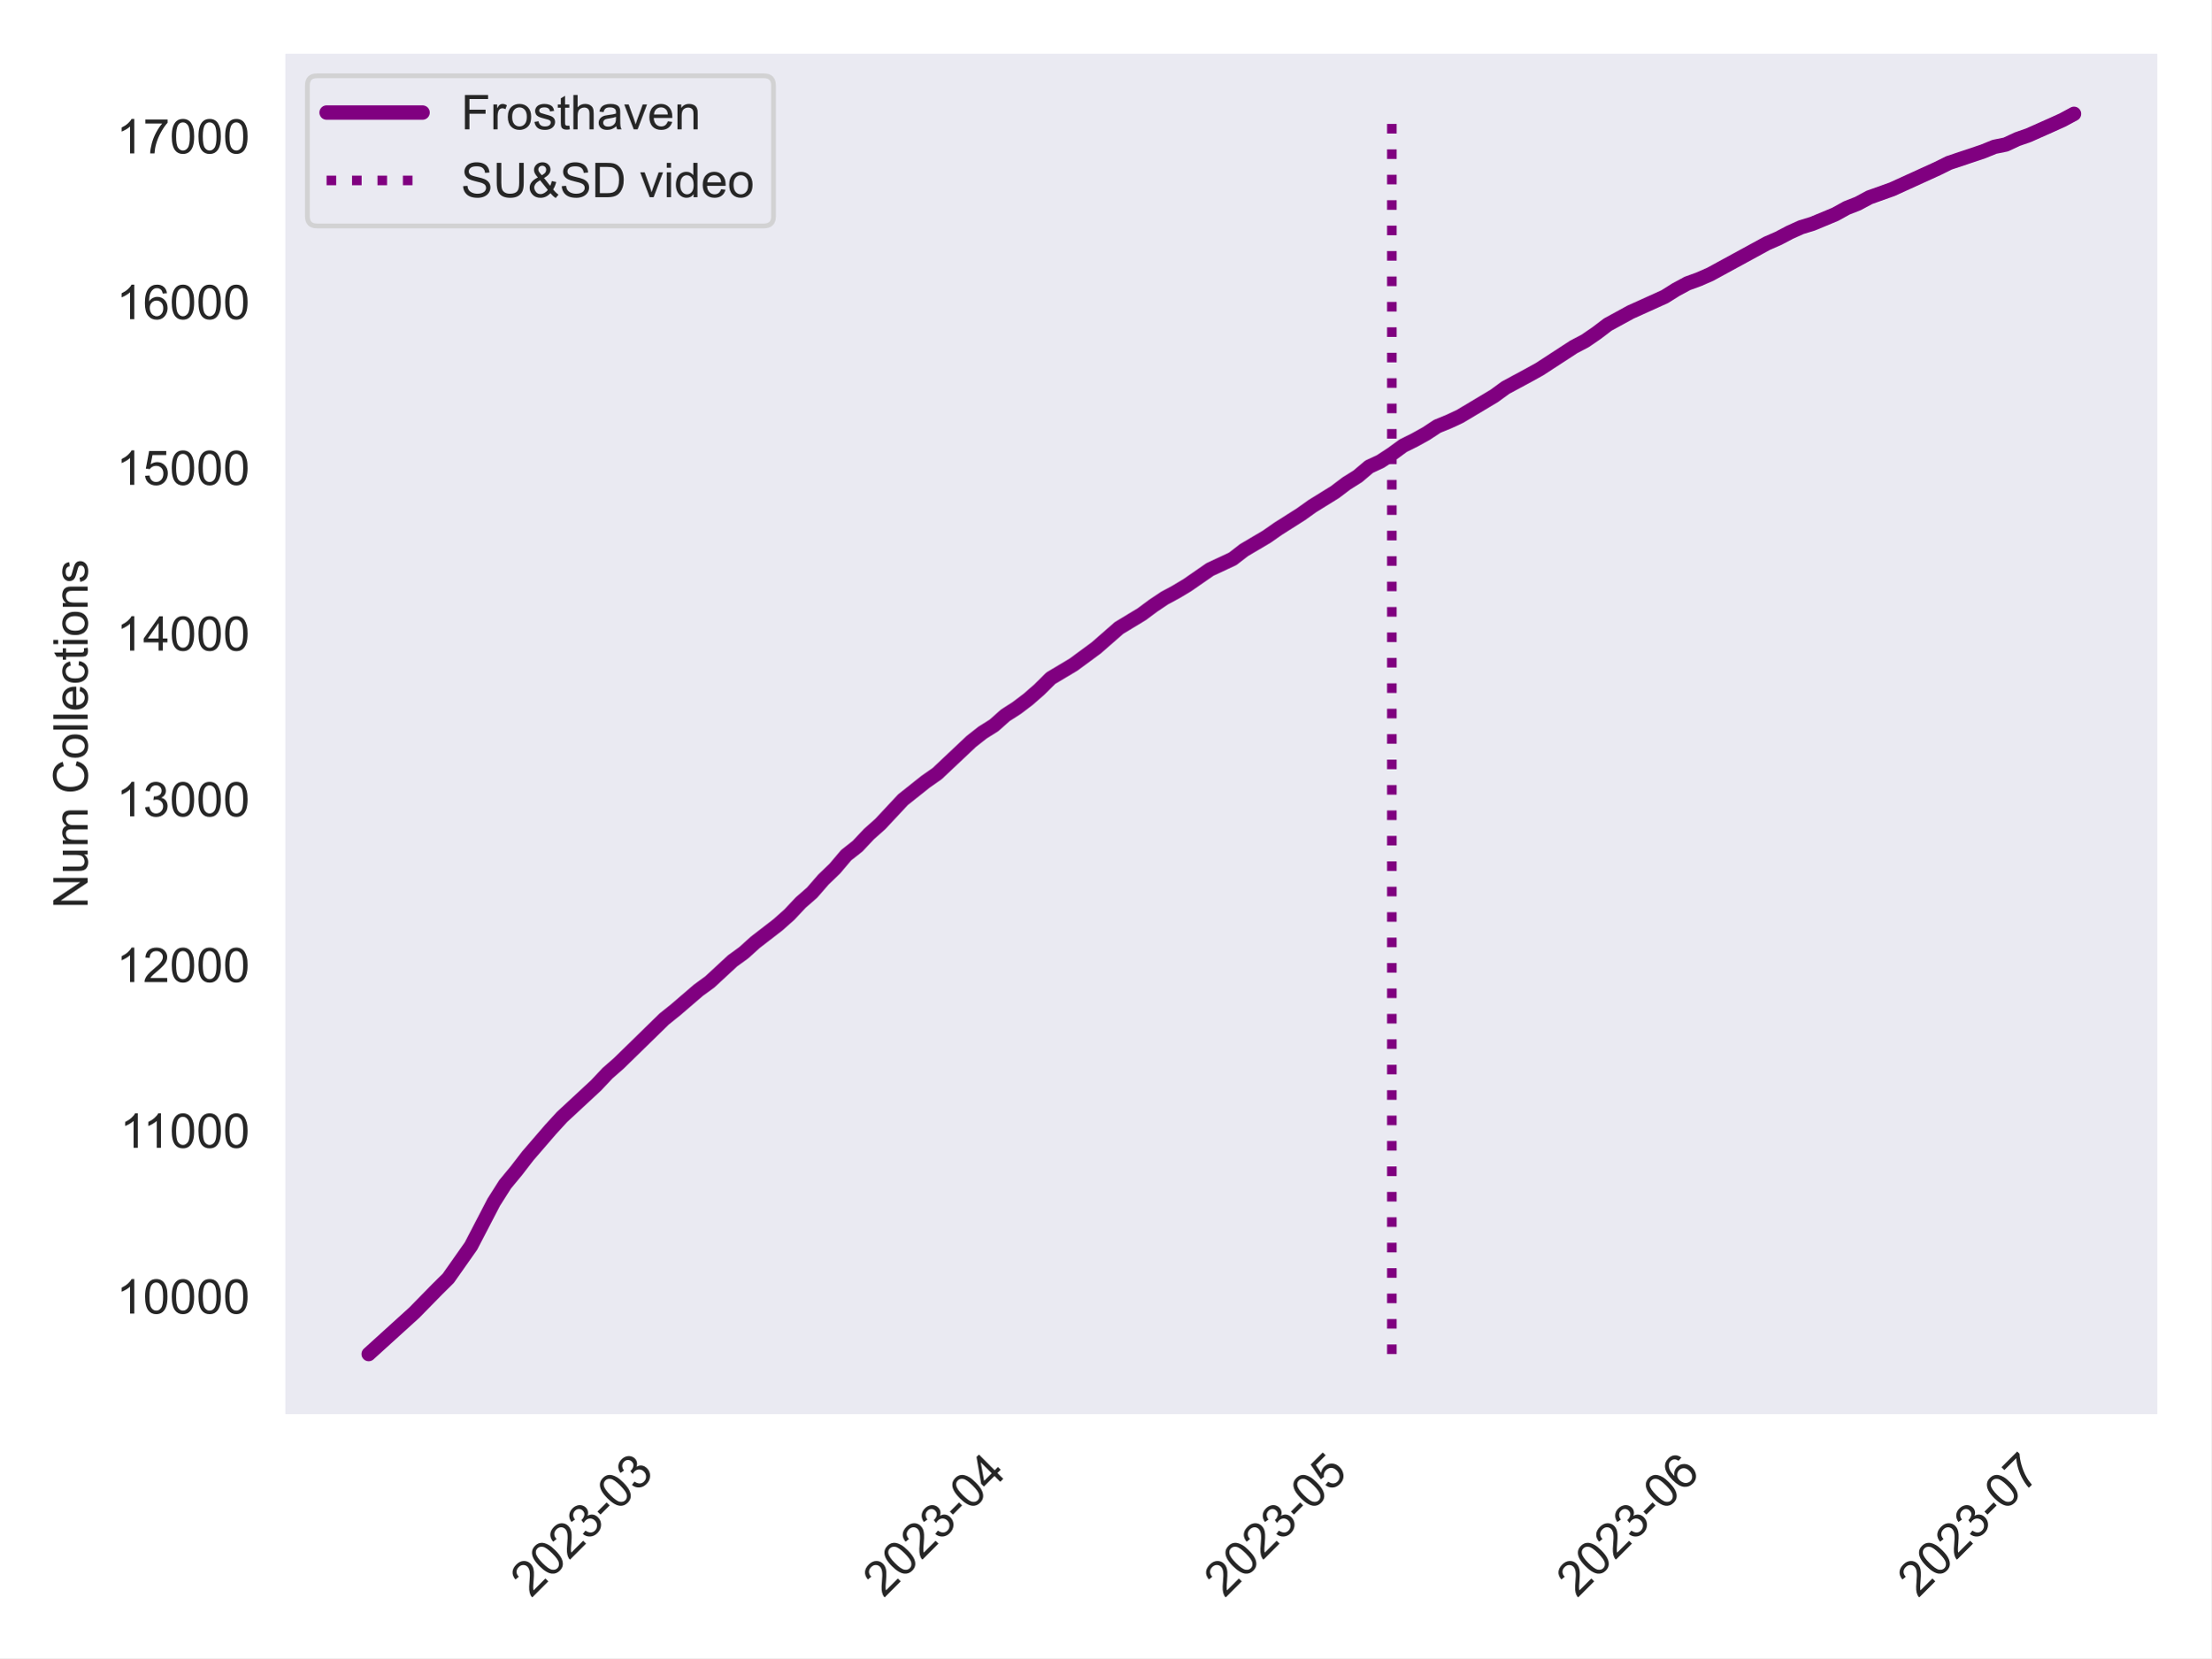
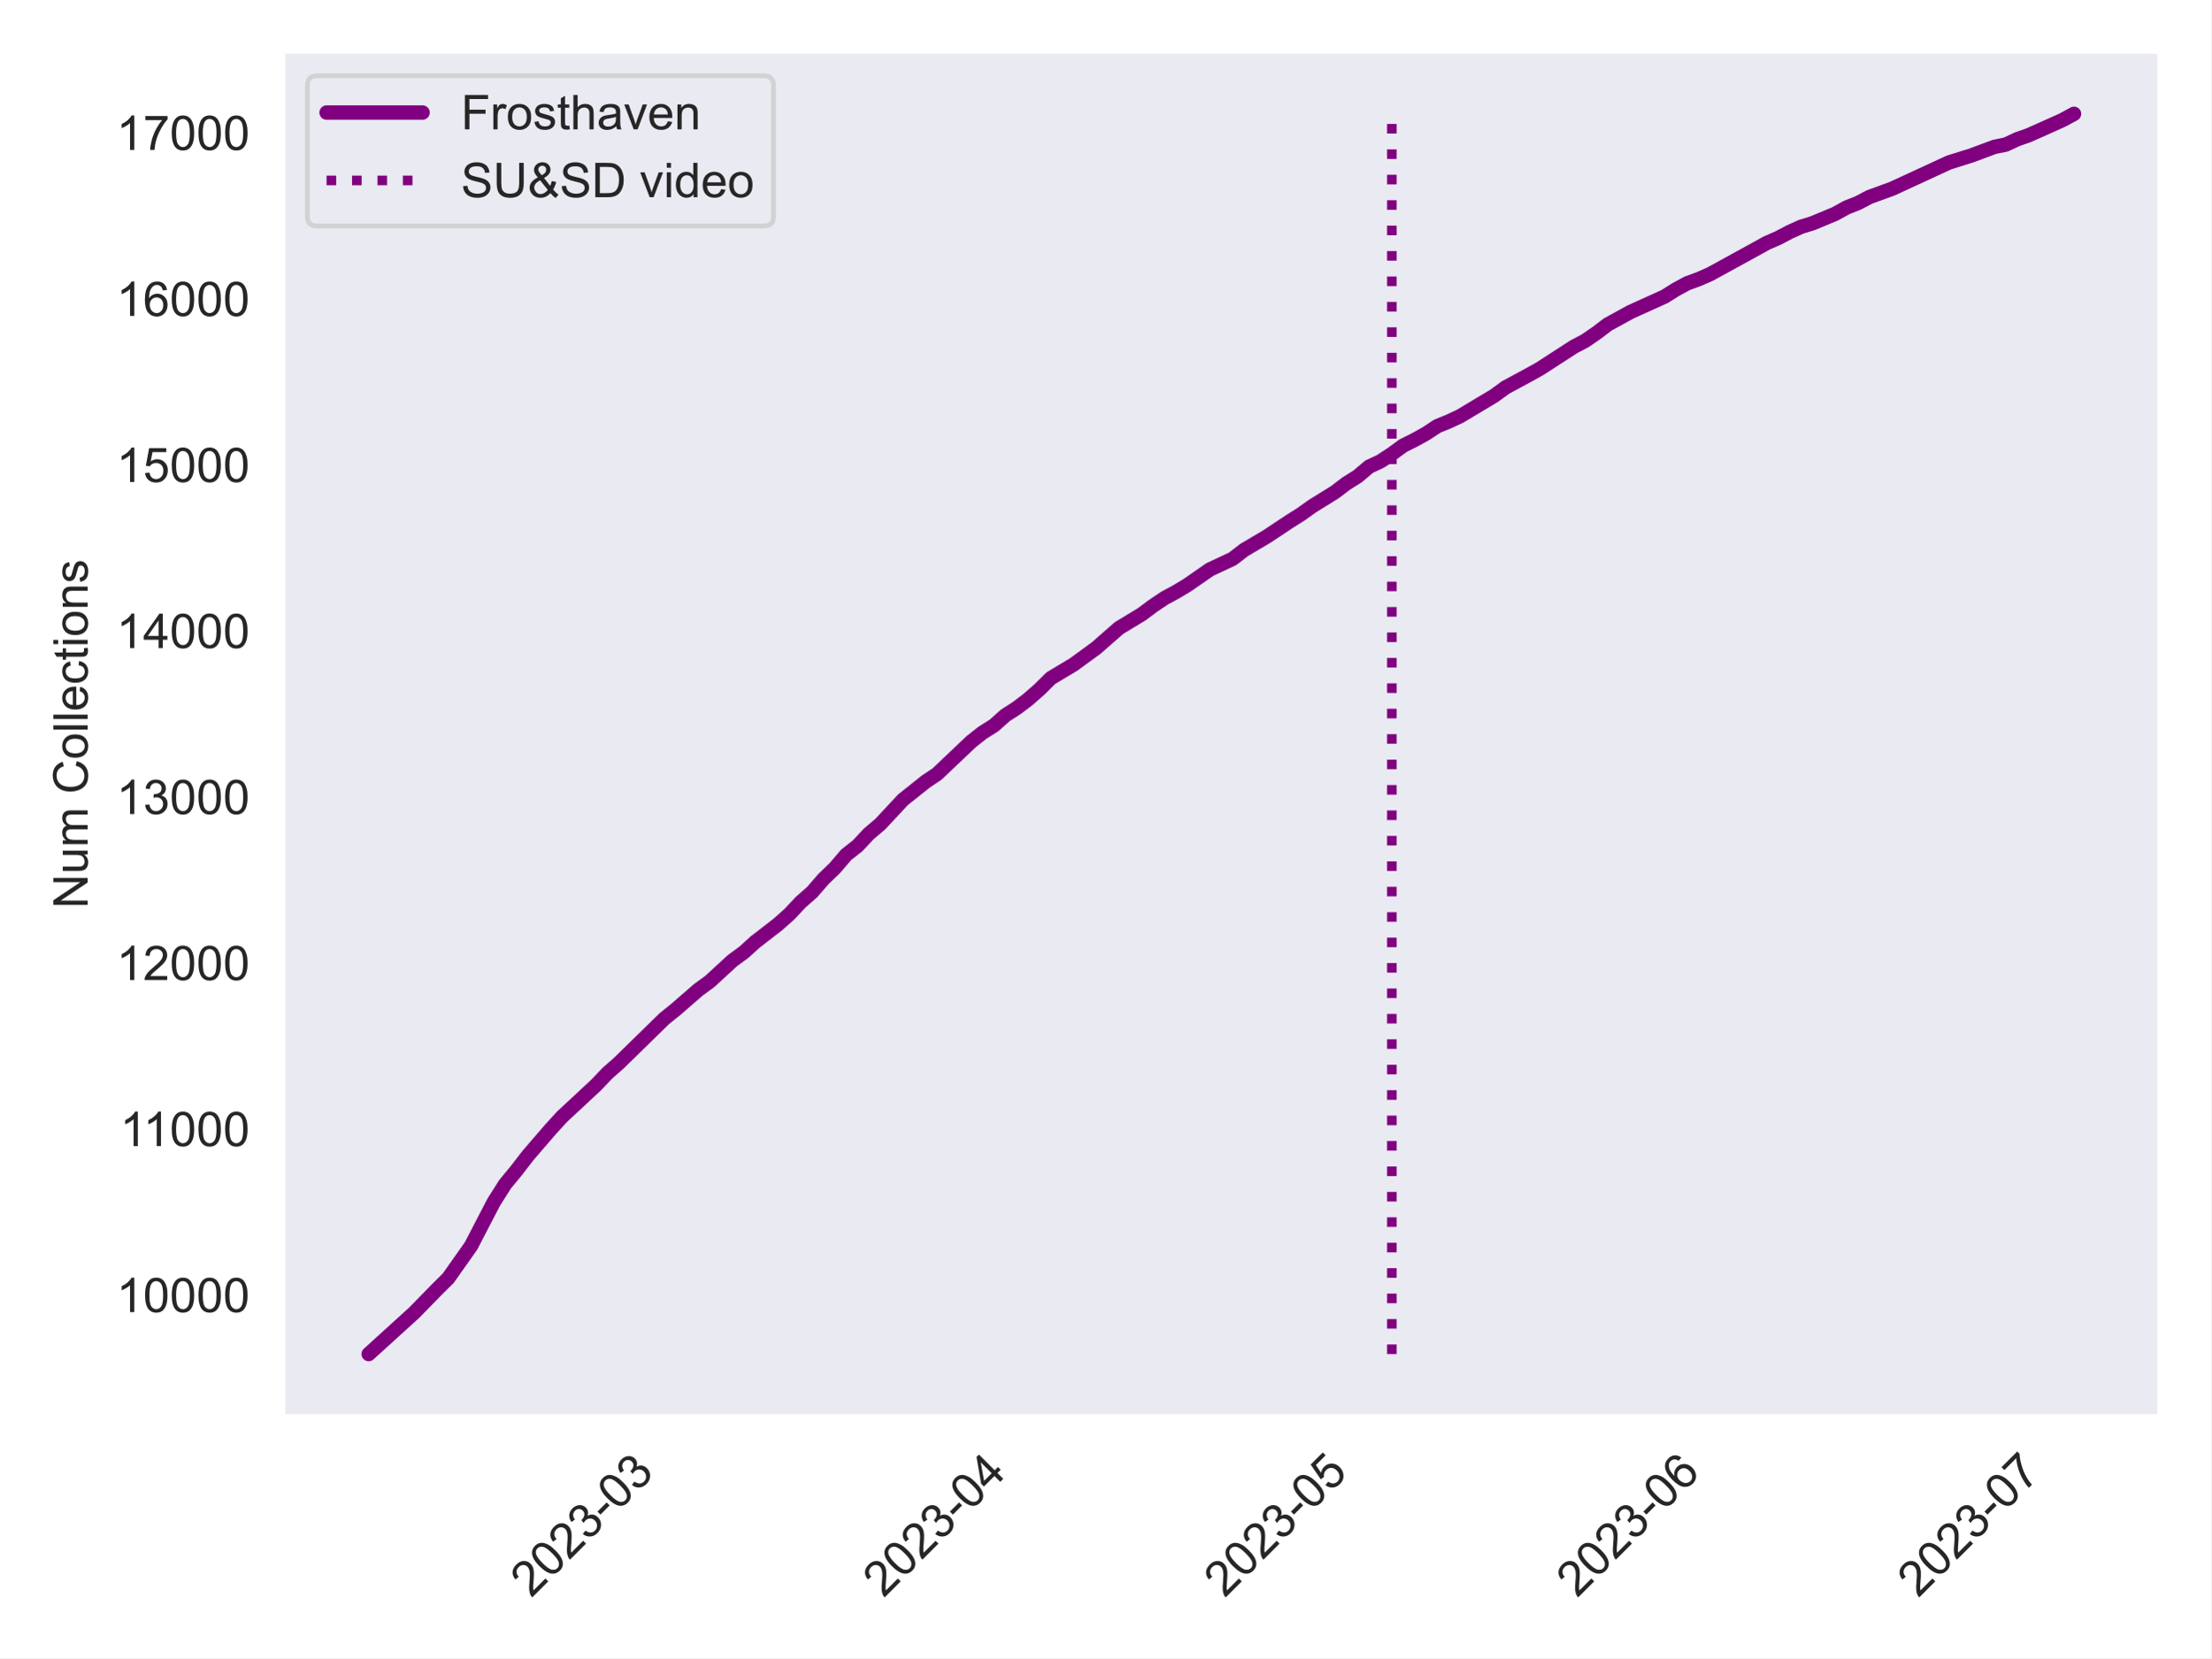
<svg xmlns="http://www.w3.org/2000/svg" xmlns:xlink="http://www.w3.org/1999/xlink" width="460.8pt" height="345.6pt" viewBox="0 0 460.8 345.6" version="1.1">
  <defs>
    <style type="text/css">*{stroke-linejoin: round; stroke-linecap: butt}</style>
  </defs>
  <g id="figure_1">
    <g id="patch_1">
      <path d="M 0 345.6  L 460.8 345.6  L 460.8 0  L 0 0  z " style="fill: #ffffff" />
    </g>
    <g id="axes_1">
      <g id="patch_2">
        <path d="M 59.06 295.153  L 450 295.153  L 450 10.8  L 59.06 10.8  z " style="fill: #eaeaf2" />
      </g>
      <g id="matplotlib.axis_1">
        <g id="xtick_1">
          <g id="text_1">
            <g style="fill: #262626" transform="translate(110.7016 333.1617) rotate(-45) scale(0.1 -0.1)">
              <defs>
                <path id="ArialMT-32" d="M 3222 541  L 3222 0  L 194 0  Q 188 203 259 391  Q 375 700 629 1000  Q 884 1300 1366 1694  Q 2113 2306 2375 2664  Q 2638 3022 2638 3341  Q 2638 3675 2398 3904  Q 2159 4134 1775 4134  Q 1369 4134 1125 3890  Q 881 3647 878 3216  L 300 3275  Q 359 3922 746 4261  Q 1134 4600 1788 4600  Q 2447 4600 2831 4234  Q 3216 3869 3216 3328  Q 3216 3053 3103 2787  Q 2991 2522 2730 2228  Q 2469 1934 1863 1422  Q 1356 997 1212 845  Q 1069 694 975 541  L 3222 541  z " transform="scale(0.015625)" />
                <path id="ArialMT-30" d="M 266 2259  Q 266 3072 433 3567  Q 600 4063 929 4331  Q 1259 4600 1759 4600  Q 2128 4600 2406 4451  Q 2684 4303 2865 4023  Q 3047 3744 3150 3342  Q 3253 2941 3253 2259  Q 3253 1453 3087 958  Q 2922 463 2592 192  Q 2263 -78 1759 -78  Q 1097 -78 719 397  Q 266 969 266 2259  z M 844 2259  Q 844 1131 1108 757  Q 1372 384 1759 384  Q 2147 384 2411 759  Q 2675 1134 2675 2259  Q 2675 3391 2411 3762  Q 2147 4134 1753 4134  Q 1366 4134 1134 3806  Q 844 3388 844 2259  z " transform="scale(0.015625)" />
                <path id="ArialMT-33" d="M 269 1209  L 831 1284  Q 928 806 1161 595  Q 1394 384 1728 384  Q 2125 384 2398 659  Q 2672 934 2672 1341  Q 2672 1728 2419 1979  Q 2166 2231 1775 2231  Q 1616 2231 1378 2169  L 1441 2663  Q 1497 2656 1531 2656  Q 1891 2656 2178 2843  Q 2466 3031 2466 3422  Q 2466 3731 2256 3934  Q 2047 4138 1716 4138  Q 1388 4138 1169 3931  Q 950 3725 888 3313  L 325 3413  Q 428 3978 793 4289  Q 1159 4600 1703 4600  Q 2078 4600 2393 4439  Q 2709 4278 2876 4000  Q 3044 3722 3044 3409  Q 3044 3113 2884 2869  Q 2725 2625 2413 2481  Q 2819 2388 3044 2092  Q 3269 1797 3269 1353  Q 3269 753 2831 336  Q 2394 -81 1725 -81  Q 1122 -81 723 278  Q 325 638 269 1209  z " transform="scale(0.015625)" />
                <path id="ArialMT-2d" d="M 203 1375  L 203 1941  L 1931 1941  L 1931 1375  L 203 1375  z " transform="scale(0.015625)" />
              </defs>
              <use xlink:href="#ArialMT-32" />
              <use xlink:href="#ArialMT-30" x="55.615" />
              <use xlink:href="#ArialMT-32" x="111.23" />
              <use xlink:href="#ArialMT-33" x="166.846" />
              <use xlink:href="#ArialMT-2d" x="222.461" />
              <use xlink:href="#ArialMT-30" x="255.762" />
              <use xlink:href="#ArialMT-33" x="311.377" />
            </g>
          </g>
        </g>
        <g id="xtick_2">
          <g id="text_2">
            <g style="fill: #262626" transform="translate(184.1509 333.1617) rotate(-45) scale(0.1 -0.1)">
              <defs>
                <path id="ArialMT-34" d="M 2069 0  L 2069 1097  L 81 1097  L 81 1613  L 2172 4581  L 2631 4581  L 2631 1613  L 3250 1613  L 3250 1097  L 2631 1097  L 2631 0  L 2069 0  z M 2069 1613  L 2069 3678  L 634 1613  L 2069 1613  z " transform="scale(0.015625)" />
              </defs>
              <use xlink:href="#ArialMT-32" />
              <use xlink:href="#ArialMT-30" x="55.615" />
              <use xlink:href="#ArialMT-32" x="111.23" />
              <use xlink:href="#ArialMT-33" x="166.846" />
              <use xlink:href="#ArialMT-2d" x="222.461" />
              <use xlink:href="#ArialMT-30" x="255.762" />
              <use xlink:href="#ArialMT-34" x="311.377" />
            </g>
          </g>
        </g>
        <g id="xtick_3">
          <g id="text_3">
            <g style="fill: #262626" transform="translate(255.2309 333.1617) rotate(-45) scale(0.1 -0.1)">
              <defs>
                <path id="ArialMT-35" d="M 266 1200  L 856 1250  Q 922 819 1161 601  Q 1400 384 1738 384  Q 2144 384 2425 690  Q 2706 997 2706 1503  Q 2706 1984 2436 2262  Q 2166 2541 1728 2541  Q 1456 2541 1237 2417  Q 1019 2294 894 2097  L 366 2166  L 809 4519  L 3088 4519  L 3088 3981  L 1259 3981  L 1013 2750  Q 1425 3038 1878 3038  Q 2478 3038 2890 2622  Q 3303 2206 3303 1553  Q 3303 931 2941 478  Q 2500 -78 1738 -78  Q 1113 -78 717 272  Q 322 622 266 1200  z " transform="scale(0.015625)" />
              </defs>
              <use xlink:href="#ArialMT-32" />
              <use xlink:href="#ArialMT-30" x="55.615" />
              <use xlink:href="#ArialMT-32" x="111.23" />
              <use xlink:href="#ArialMT-33" x="166.846" />
              <use xlink:href="#ArialMT-2d" x="222.461" />
              <use xlink:href="#ArialMT-30" x="255.762" />
              <use xlink:href="#ArialMT-35" x="311.377" />
            </g>
          </g>
        </g>
        <g id="xtick_4">
          <g id="text_4">
            <g style="fill: #262626" transform="translate(328.6802 333.1617) rotate(-45) scale(0.1 -0.1)">
              <defs>
                <path id="ArialMT-36" d="M 3184 3459  L 2625 3416  Q 2550 3747 2413 3897  Q 2184 4138 1850 4138  Q 1581 4138 1378 3988  Q 1113 3794 959 3422  Q 806 3050 800 2363  Q 1003 2672 1297 2822  Q 1591 2972 1913 2972  Q 2475 2972 2870 2558  Q 3266 2144 3266 1488  Q 3266 1056 3080 686  Q 2894 316 2569 119  Q 2244 -78 1831 -78  Q 1128 -78 684 439  Q 241 956 241 2144  Q 241 3472 731 4075  Q 1159 4600 1884 4600  Q 2425 4600 2770 4297  Q 3116 3994 3184 3459  z M 888 1484  Q 888 1194 1011 928  Q 1134 663 1356 523  Q 1578 384 1822 384  Q 2178 384 2434 671  Q 2691 959 2691 1453  Q 2691 1928 2437 2201  Q 2184 2475 1800 2475  Q 1419 2475 1153 2201  Q 888 1928 888 1484  z " transform="scale(0.015625)" />
              </defs>
              <use xlink:href="#ArialMT-32" />
              <use xlink:href="#ArialMT-30" x="55.615" />
              <use xlink:href="#ArialMT-32" x="111.23" />
              <use xlink:href="#ArialMT-33" x="166.846" />
              <use xlink:href="#ArialMT-2d" x="222.461" />
              <use xlink:href="#ArialMT-30" x="255.762" />
              <use xlink:href="#ArialMT-36" x="311.377" />
            </g>
          </g>
        </g>
        <g id="xtick_5">
          <g id="text_5">
            <g style="fill: #262626" transform="translate(399.7602 333.1617) rotate(-45) scale(0.1 -0.1)">
              <defs>
                <path id="ArialMT-37" d="M 303 3981  L 303 4522  L 3269 4522  L 3269 4084  Q 2831 3619 2401 2847  Q 1972 2075 1738 1259  Q 1569 684 1522 0  L 944 0  Q 953 541 1156 1306  Q 1359 2072 1739 2783  Q 2119 3494 2547 3981  L 303 3981  z " transform="scale(0.015625)" />
              </defs>
              <use xlink:href="#ArialMT-32" />
              <use xlink:href="#ArialMT-30" x="55.615" />
              <use xlink:href="#ArialMT-32" x="111.23" />
              <use xlink:href="#ArialMT-33" x="166.846" />
              <use xlink:href="#ArialMT-2d" x="222.461" />
              <use xlink:href="#ArialMT-30" x="255.762" />
              <use xlink:href="#ArialMT-37" x="311.377" />
            </g>
          </g>
        </g>
      </g>
      <g id="matplotlib.axis_2">
        <g id="ytick_1">
          <g id="text_6">
-             <g style="fill: #262626" transform="translate(24.25531 273.7849) scale(0.1 -0.1)">
+             <g style="fill: #262626" transform="translate(24.25531 273.4871) scale(0.1 -0.1)">
              <defs>
                <path id="ArialMT-31" d="M 2384 0  L 1822 0  L 1822 3584  Q 1619 3391 1289 3197  Q 959 3003 697 2906  L 697 3450  Q 1169 3672 1522 3987  Q 1875 4303 2022 4600  L 2384 4600  L 2384 0  z " transform="scale(0.015625)" />
              </defs>
              <use xlink:href="#ArialMT-31" />
              <use xlink:href="#ArialMT-30" x="55.615" />
              <use xlink:href="#ArialMT-30" x="111.23" />
              <use xlink:href="#ArialMT-30" x="166.846" />
              <use xlink:href="#ArialMT-30" x="222.461" />
            </g>
          </g>
        </g>
        <g id="ytick_2">
          <g id="text_7">
-             <g style="fill: #262626" transform="translate(24.99281 239.2396) scale(0.1 -0.1)">
+             <g style="fill: #262626" transform="translate(24.99281 238.8817) scale(0.1 -0.1)">
              <use xlink:href="#ArialMT-31" />
              <use xlink:href="#ArialMT-31" x="48.24" />
              <use xlink:href="#ArialMT-30" x="103.855" />
              <use xlink:href="#ArialMT-30" x="159.471" />
              <use xlink:href="#ArialMT-30" x="215.086" />
            </g>
          </g>
        </g>
        <g id="ytick_3">
          <g id="text_8">
-             <g style="fill: #262626" transform="translate(24.25531 204.6942) scale(0.1 -0.1)">
+             <g style="fill: #262626" transform="translate(24.25531 204.2762) scale(0.1 -0.1)">
              <use xlink:href="#ArialMT-31" />
              <use xlink:href="#ArialMT-32" x="55.615" />
              <use xlink:href="#ArialMT-30" x="111.23" />
              <use xlink:href="#ArialMT-30" x="166.846" />
              <use xlink:href="#ArialMT-30" x="222.461" />
            </g>
          </g>
        </g>
        <g id="ytick_4">
          <g id="text_9">
-             <g style="fill: #262626" transform="translate(24.25531 170.1489) scale(0.1 -0.1)">
+             <g style="fill: #262626" transform="translate(24.25531 169.6708) scale(0.1 -0.1)">
              <use xlink:href="#ArialMT-31" />
              <use xlink:href="#ArialMT-33" x="55.615" />
              <use xlink:href="#ArialMT-30" x="111.23" />
              <use xlink:href="#ArialMT-30" x="166.846" />
              <use xlink:href="#ArialMT-30" x="222.461" />
            </g>
          </g>
        </g>
        <g id="ytick_5">
          <g id="text_10">
-             <g style="fill: #262626" transform="translate(24.25531 135.6036) scale(0.1 -0.1)">
+             <g style="fill: #262626" transform="translate(24.25531 135.0654) scale(0.1 -0.1)">
              <use xlink:href="#ArialMT-31" />
              <use xlink:href="#ArialMT-34" x="55.615" />
              <use xlink:href="#ArialMT-30" x="111.23" />
              <use xlink:href="#ArialMT-30" x="166.846" />
              <use xlink:href="#ArialMT-30" x="222.461" />
            </g>
          </g>
        </g>
        <g id="ytick_6">
          <g id="text_11">
-             <g style="fill: #262626" transform="translate(24.25531 101.0583) scale(0.1 -0.1)">
+             <g style="fill: #262626" transform="translate(24.25531 100.4599) scale(0.1 -0.1)">
              <use xlink:href="#ArialMT-31" />
              <use xlink:href="#ArialMT-35" x="55.615" />
              <use xlink:href="#ArialMT-30" x="111.23" />
              <use xlink:href="#ArialMT-30" x="166.846" />
              <use xlink:href="#ArialMT-30" x="222.461" />
            </g>
          </g>
        </g>
        <g id="ytick_7">
          <g id="text_12">
-             <g style="fill: #262626" transform="translate(24.25531 66.51297) scale(0.1 -0.1)">
+             <g style="fill: #262626" transform="translate(24.25531 65.8545) scale(0.1 -0.1)">
              <use xlink:href="#ArialMT-31" />
              <use xlink:href="#ArialMT-36" x="55.615" />
              <use xlink:href="#ArialMT-30" x="111.23" />
              <use xlink:href="#ArialMT-30" x="166.846" />
              <use xlink:href="#ArialMT-30" x="222.461" />
            </g>
          </g>
        </g>
        <g id="ytick_8">
          <g id="text_13">
-             <g style="fill: #262626" transform="translate(24.25531 31.96766) scale(0.1 -0.1)">
+             <g style="fill: #262626" transform="translate(24.25531 31.24906) scale(0.1 -0.1)">
              <use xlink:href="#ArialMT-31" />
              <use xlink:href="#ArialMT-37" x="55.615" />
              <use xlink:href="#ArialMT-30" x="111.23" />
              <use xlink:href="#ArialMT-30" x="166.846" />
              <use xlink:href="#ArialMT-30" x="222.461" />
            </g>
          </g>
        </g>
        <g id="text_14">
          <g style="fill: #262626" transform="translate(18.26781 189.3764) rotate(-90) scale(0.1 -0.1)">
            <defs>
              <path id="ArialMT-4e" d="M 488 0  L 488 4581  L 1109 4581  L 3516 984  L 3516 4581  L 4097 4581  L 4097 0  L 3475 0  L 1069 3600  L 1069 0  L 488 0  z " transform="scale(0.015625)" />
              <path id="ArialMT-75" d="M 2597 0  L 2597 488  Q 2209 -75 1544 -75  Q 1250 -75 995 37  Q 741 150 617 320  Q 494 491 444 738  Q 409 903 409 1263  L 409 3319  L 972 3319  L 972 1478  Q 972 1038 1006 884  Q 1059 663 1231 536  Q 1403 409 1656 409  Q 1909 409 2131 539  Q 2353 669 2445 892  Q 2538 1116 2538 1541  L 2538 3319  L 3100 3319  L 3100 0  L 2597 0  z " transform="scale(0.015625)" />
              <path id="ArialMT-6d" d="M 422 0  L 422 3319  L 925 3319  L 925 2853  Q 1081 3097 1340 3245  Q 1600 3394 1931 3394  Q 2300 3394 2536 3241  Q 2772 3088 2869 2813  Q 3263 3394 3894 3394  Q 4388 3394 4653 3120  Q 4919 2847 4919 2278  L 4919 0  L 4359 0  L 4359 2091  Q 4359 2428 4304 2576  Q 4250 2725 4106 2815  Q 3963 2906 3769 2906  Q 3419 2906 3187 2673  Q 2956 2441 2956 1928  L 2956 0  L 2394 0  L 2394 2156  Q 2394 2531 2256 2718  Q 2119 2906 1806 2906  Q 1569 2906 1367 2781  Q 1166 2656 1075 2415  Q 984 2175 984 1722  L 984 0  L 422 0  z " transform="scale(0.015625)" />
              <path id="ArialMT-20" transform="scale(0.015625)" />
              <path id="ArialMT-43" d="M 3763 1606  L 4369 1453  Q 4178 706 3683 314  Q 3188 -78 2472 -78  Q 1731 -78 1267 223  Q 803 525 561 1097  Q 319 1669 319 2325  Q 319 3041 592 3573  Q 866 4106 1370 4382  Q 1875 4659 2481 4659  Q 3169 4659 3637 4309  Q 4106 3959 4291 3325  L 3694 3184  Q 3534 3684 3231 3912  Q 2928 4141 2469 4141  Q 1941 4141 1586 3887  Q 1231 3634 1087 3207  Q 944 2781 944 2328  Q 944 1744 1114 1308  Q 1284 872 1643 656  Q 2003 441 2422 441  Q 2931 441 3284 734  Q 3638 1028 3763 1606  z " transform="scale(0.015625)" />
              <path id="ArialMT-6f" d="M 213 1659  Q 213 2581 725 3025  Q 1153 3394 1769 3394  Q 2453 3394 2887 2945  Q 3322 2497 3322 1706  Q 3322 1066 3130 698  Q 2938 331 2570 128  Q 2203 -75 1769 -75  Q 1072 -75 642 372  Q 213 819 213 1659  z M 791 1659  Q 791 1022 1069 705  Q 1347 388 1769 388  Q 2188 388 2466 706  Q 2744 1025 2744 1678  Q 2744 2294 2464 2611  Q 2184 2928 1769 2928  Q 1347 2928 1069 2612  Q 791 2297 791 1659  z " transform="scale(0.015625)" />
              <path id="ArialMT-6c" d="M 409 0  L 409 4581  L 972 4581  L 972 0  L 409 0  z " transform="scale(0.015625)" />
              <path id="ArialMT-65" d="M 2694 1069  L 3275 997  Q 3138 488 2766 206  Q 2394 -75 1816 -75  Q 1088 -75 661 373  Q 234 822 234 1631  Q 234 2469 665 2931  Q 1097 3394 1784 3394  Q 2450 3394 2872 2941  Q 3294 2488 3294 1666  Q 3294 1616 3291 1516  L 816 1516  Q 847 969 1125 678  Q 1403 388 1819 388  Q 2128 388 2347 550  Q 2566 713 2694 1069  z M 847 1978  L 2700 1978  Q 2663 2397 2488 2606  Q 2219 2931 1791 2931  Q 1403 2931 1139 2672  Q 875 2413 847 1978  z " transform="scale(0.015625)" />
              <path id="ArialMT-63" d="M 2588 1216  L 3141 1144  Q 3050 572 2676 248  Q 2303 -75 1759 -75  Q 1078 -75 664 370  Q 250 816 250 1647  Q 250 2184 428 2587  Q 606 2991 970 3192  Q 1334 3394 1763 3394  Q 2303 3394 2647 3120  Q 2991 2847 3088 2344  L 2541 2259  Q 2463 2594 2264 2762  Q 2066 2931 1784 2931  Q 1359 2931 1093 2626  Q 828 2322 828 1663  Q 828 994 1084 691  Q 1341 388 1753 388  Q 2084 388 2306 591  Q 2528 794 2588 1216  z " transform="scale(0.015625)" />
              <path id="ArialMT-74" d="M 1650 503  L 1731 6  Q 1494 -44 1306 -44  Q 1000 -44 831 53  Q 663 150 594 308  Q 525 466 525 972  L 525 2881  L 113 2881  L 113 3319  L 525 3319  L 525 4141  L 1084 4478  L 1084 3319  L 1650 3319  L 1650 2881  L 1084 2881  L 1084 941  Q 1084 700 1114 631  Q 1144 563 1211 522  Q 1278 481 1403 481  Q 1497 481 1650 503  z " transform="scale(0.015625)" />
              <path id="ArialMT-69" d="M 425 3934  L 425 4581  L 988 4581  L 988 3934  L 425 3934  z M 425 0  L 425 3319  L 988 3319  L 988 0  L 425 0  z " transform="scale(0.015625)" />
              <path id="ArialMT-6e" d="M 422 0  L 422 3319  L 928 3319  L 928 2847  Q 1294 3394 1984 3394  Q 2284 3394 2536 3286  Q 2788 3178 2913 3003  Q 3038 2828 3088 2588  Q 3119 2431 3119 2041  L 3119 0  L 2556 0  L 2556 2019  Q 2556 2363 2490 2533  Q 2425 2703 2258 2804  Q 2091 2906 1866 2906  Q 1506 2906 1245 2678  Q 984 2450 984 1813  L 984 0  L 422 0  z " transform="scale(0.015625)" />
              <path id="ArialMT-73" d="M 197 991  L 753 1078  Q 800 744 1014 566  Q 1228 388 1613 388  Q 2000 388 2187 545  Q 2375 703 2375 916  Q 2375 1106 2209 1216  Q 2094 1291 1634 1406  Q 1016 1563 777 1677  Q 538 1791 414 1992  Q 291 2194 291 2438  Q 291 2659 392 2848  Q 494 3038 669 3163  Q 800 3259 1026 3326  Q 1253 3394 1513 3394  Q 1903 3394 2198 3281  Q 2494 3169 2634 2976  Q 2775 2784 2828 2463  L 2278 2388  Q 2241 2644 2061 2787  Q 1881 2931 1553 2931  Q 1166 2931 1000 2803  Q 834 2675 834 2503  Q 834 2394 903 2306  Q 972 2216 1119 2156  Q 1203 2125 1616 2013  Q 2213 1853 2448 1751  Q 2684 1650 2818 1456  Q 2953 1263 2953 975  Q 2953 694 2789 445  Q 2625 197 2315 61  Q 2006 -75 1616 -75  Q 969 -75 630 194  Q 291 463 197 991  z " transform="scale(0.015625)" />
            </defs>
            <use xlink:href="#ArialMT-4e" />
            <use xlink:href="#ArialMT-75" x="72.217" />
            <use xlink:href="#ArialMT-6d" x="127.832" />
            <use xlink:href="#ArialMT-20" x="211.133" />
            <use xlink:href="#ArialMT-43" x="238.916" />
            <use xlink:href="#ArialMT-6f" x="311.133" />
            <use xlink:href="#ArialMT-6c" x="366.748" />
            <use xlink:href="#ArialMT-6c" x="388.965" />
            <use xlink:href="#ArialMT-65" x="411.182" />
            <use xlink:href="#ArialMT-63" x="466.797" />
            <use xlink:href="#ArialMT-74" x="516.797" />
            <use xlink:href="#ArialMT-69" x="544.58" />
            <use xlink:href="#ArialMT-6f" x="566.797" />
            <use xlink:href="#ArialMT-6e" x="622.412" />
            <use xlink:href="#ArialMT-73" x="678.027" />
          </g>
        </g>
      </g>
      <g id="PolyCollection_1" />
      <g id="line2d_1">
-         <path d="M 76.83 282.228  L 86.307 273.626  L 91.046 268.79  L 93.415 266.441  L 98.154 259.704  L 102.893 250.584  L 105.262 246.853  L 107.631 243.986  L 110.001 240.912  L 114.739 235.419  L 117.109 232.828  L 124.217 226.23  L 126.586 223.708  L 128.955 221.635  L 138.433 212.377  L 140.802 210.477  L 145.541 206.401  L 147.91 204.674  L 152.649 200.286  L 155.018 198.559  L 157.387 196.417  L 162.126 192.755  L 164.495 190.648  L 166.865 188.126  L 169.234 186.054  L 171.603 183.325  L 173.973 181.045  L 176.342 178.246  L 178.711 176.381  L 181.081 173.859  L 183.45 171.752  L 188.189 166.674  L 192.927 162.908  L 195.297 161.25  L 202.405 154.548  L 204.774 152.683  L 207.143 151.197  L 209.513 149.09  L 211.882 147.57  L 214.251 145.774  L 216.621 143.701  L 218.99 141.352  L 223.729 138.519  L 228.467 135.03  L 233.206 130.885  L 237.945 128.017  L 240.314 126.256  L 242.683 124.667  L 245.053 123.388  L 247.422 121.972  L 252.161 118.69  L 256.899 116.479  L 259.269 114.648  L 264.007 111.85  L 266.377 110.192  L 271.115 107.187  L 273.485 105.494  L 278.223 102.558  L 280.593 100.761  L 282.962 99.276  L 285.331 97.272  L 287.701 96.167  L 290.07 94.612  L 292.439 92.885  L 294.809 91.71  L 297.178 90.398  L 299.547 88.843  L 301.917 87.876  L 304.286 86.77  L 311.394 82.521  L 313.763 80.794  L 318.502 78.238  L 320.871 76.925  L 327.979 72.296  L 330.349 71.052  L 332.718 69.429  L 335.087 67.632  L 339.826 65.041  L 346.934 61.829  L 349.303 60.343  L 351.673 59.065  L 354.042 58.201  L 356.411 57.165  L 368.258 50.705  L 370.627 49.669  L 372.997 48.425  L 375.366 47.354  L 377.735 46.629  L 382.474 44.66  L 384.843 43.347  L 387.213 42.414  L 389.582 41.136  L 394.321 39.443  L 403.798 35.125  L 406.167 33.951  L 413.275 31.567  L 415.645 30.6  L 418.014 30.116  L 420.383 29.011  L 422.753 28.181  L 427.491 26.074  L 429.861 25.003  L 432.23 23.725  L 432.23 23.725  " clip-path="url(#pacc45c6838)" style="fill: none; stroke: #800080; stroke-width: 3; stroke-linecap: round" />
+         <path d="M 76.83 282.228  L 86.307 273.611  L 91.046 268.766  L 93.415 266.413  L 98.154 259.7  L 102.893 250.564  L 105.262 246.826  L 107.631 243.954  L 110.001 240.874  L 114.739 235.372  L 117.109 232.777  L 124.217 226.167  L 126.586 223.675  L 128.955 221.599  L 138.433 212.325  L 140.802 210.421  L 145.541 206.303  L 147.91 204.573  L 152.649 200.213  L 155.018 198.483  L 157.387 196.337  L 162.126 192.669  L 164.495 190.558  L 166.865 188.032  L 169.234 185.955  L 171.603 183.222  L 173.973 180.938  L 176.342 178.169  L 178.711 176.301  L 181.081 173.774  L 183.45 171.767  L 188.189 166.68  L 192.927 162.908  L 195.297 161.316  L 202.405 154.568  L 204.774 152.7  L 207.143 151.212  L 209.513 149.101  L 211.882 147.578  L 214.251 145.779  L 216.621 143.702  L 218.99 141.349  L 223.729 138.511  L 228.467 135.051  L 233.206 130.898  L 237.945 128.026  L 240.314 126.261  L 242.683 124.669  L 245.053 123.389  L 247.422 121.97  L 252.161 118.682  L 256.899 116.468  L 259.269 114.634  L 264.007 111.831  L 268.746 108.681  L 271.115 107.193  L 273.485 105.498  L 278.223 102.556  L 280.593 100.757  L 282.962 99.269  L 285.331 97.262  L 287.701 96.154  L 290.07 94.597  L 292.439 92.867  L 294.809 91.69  L 297.178 90.375  L 299.547 88.818  L 301.917 87.849  L 304.286 86.742  L 311.394 82.485  L 313.763 80.755  L 318.502 78.194  L 320.871 76.879  L 327.979 72.277  L 330.349 71.031  L 332.718 69.404  L 335.087 67.605  L 339.826 65.009  L 346.934 61.791  L 349.303 60.303  L 351.673 59.023  L 354.042 58.158  L 356.411 57.119  L 368.258 50.614  L 370.627 49.575  L 372.997 48.33  L 375.366 47.257  L 377.735 46.53  L 382.474 44.558  L 384.843 43.243  L 387.213 42.308  L 389.582 41.062  L 394.321 39.332  L 406.167 33.865  L 410.906 32.376  L 415.645 30.612  L 418.014 30.127  L 420.383 29.02  L 422.753 28.189  L 427.491 26.078  L 429.861 25.006  L 432.23 23.725  L 432.23 23.725  " clip-path="url(#p34c51e5e80)" style="fill: none; stroke: #800080; stroke-width: 3; stroke-linecap: round" />
      </g>
      <g id="LineCollection_1">
-         <path d="M 290.07 282.228  L 290.07 23.725  " clip-path="url(#pacc45c6838)" style="fill: none; stroke-dasharray: 2,3.3; stroke-dashoffset: 0; stroke: #800080; stroke-width: 2" />
+         <path d="M 290.07 282.228  L 290.07 23.725  " clip-path="url(#p34c51e5e80)" style="fill: none; stroke-dasharray: 2,3.3; stroke-dashoffset: 0; stroke: #800080; stroke-width: 2" />
      </g>
      <g id="patch_3">
        <path d="M 59.06 295.153  L 59.06 10.8  " style="fill: none; stroke: #ffffff; stroke-width: 0.8; stroke-linejoin: miter; stroke-linecap: square" />
      </g>
      <g id="patch_4">
        <path d="M 450 295.153  L 450 10.8  " style="fill: none; stroke: #ffffff; stroke-width: 0.8; stroke-linejoin: miter; stroke-linecap: square" />
      </g>
      <g id="patch_5">
        <path d="M 59.06 295.153  L 450 295.153  " style="fill: none; stroke: #ffffff; stroke-width: 0.8; stroke-linejoin: miter; stroke-linecap: square" />
      </g>
      <g id="patch_6">
        <path d="M 59.06 10.8  L 450 10.8  " style="fill: none; stroke: #ffffff; stroke-width: 0.8; stroke-linejoin: miter; stroke-linecap: square" />
      </g>
      <g id="legend_1">
        <g id="patch_7">
          <path d="M 66.06 47.091  L 159.197 47.091  Q 161.197 47.091 161.197 45.091  L 161.197 17.8  Q 161.197 15.8 159.197 15.8  L 66.06 15.8  Q 64.06 15.8 64.06 17.8  L 64.06 45.091  Q 64.06 47.091 66.06 47.091  z " style="fill: #eaeaf2; opacity: 0.8; stroke: #cccccc; stroke-linejoin: miter" />
        </g>
        <g id="line2d_2">
          <path d="M 68.06 23.458  L 78.06 23.458  L 88.06 23.458  " style="fill: none; stroke: #800080; stroke-width: 3; stroke-linecap: round" />
        </g>
        <g id="text_15">
          <g style="fill: #262626" transform="translate(96.06 26.95781) scale(0.1 -0.1)">
            <defs>
              <path id="ArialMT-46" d="M 525 0  L 525 4581  L 3616 4581  L 3616 4041  L 1131 4041  L 1131 2622  L 3281 2622  L 3281 2081  L 1131 2081  L 1131 0  L 525 0  z " transform="scale(0.015625)" />
              <path id="ArialMT-72" d="M 416 0  L 416 3319  L 922 3319  L 922 2816  Q 1116 3169 1280 3281  Q 1444 3394 1641 3394  Q 1925 3394 2219 3213  L 2025 2691  Q 1819 2813 1613 2813  Q 1428 2813 1281 2702  Q 1134 2591 1072 2394  Q 978 2094 978 1738  L 978 0  L 416 0  z " transform="scale(0.015625)" />
              <path id="ArialMT-68" d="M 422 0  L 422 4581  L 984 4581  L 984 2938  Q 1378 3394 1978 3394  Q 2347 3394 2619 3248  Q 2891 3103 3008 2847  Q 3125 2591 3125 2103  L 3125 0  L 2563 0  L 2563 2103  Q 2563 2525 2380 2717  Q 2197 2909 1863 2909  Q 1613 2909 1392 2779  Q 1172 2650 1078 2428  Q 984 2206 984 1816  L 984 0  L 422 0  z " transform="scale(0.015625)" />
              <path id="ArialMT-61" d="M 2588 409  Q 2275 144 1986 34  Q 1697 -75 1366 -75  Q 819 -75 525 192  Q 231 459 231 875  Q 231 1119 342 1320  Q 453 1522 633 1644  Q 813 1766 1038 1828  Q 1203 1872 1538 1913  Q 2219 1994 2541 2106  Q 2544 2222 2544 2253  Q 2544 2597 2384 2738  Q 2169 2928 1744 2928  Q 1347 2928 1158 2789  Q 969 2650 878 2297  L 328 2372  Q 403 2725 575 2942  Q 747 3159 1072 3276  Q 1397 3394 1825 3394  Q 2250 3394 2515 3294  Q 2781 3194 2906 3042  Q 3031 2891 3081 2659  Q 3109 2516 3109 2141  L 3109 1391  Q 3109 606 3145 398  Q 3181 191 3288 0  L 2700 0  Q 2613 175 2588 409  z M 2541 1666  Q 2234 1541 1622 1453  Q 1275 1403 1131 1340  Q 988 1278 909 1158  Q 831 1038 831 891  Q 831 666 1001 516  Q 1172 366 1500 366  Q 1825 366 2078 508  Q 2331 650 2450 897  Q 2541 1088 2541 1459  L 2541 1666  z " transform="scale(0.015625)" />
              <path id="ArialMT-76" d="M 1344 0  L 81 3319  L 675 3319  L 1388 1331  Q 1503 1009 1600 663  Q 1675 925 1809 1294  L 2547 3319  L 3125 3319  L 1869 0  L 1344 0  z " transform="scale(0.015625)" />
            </defs>
            <use xlink:href="#ArialMT-46" />
            <use xlink:href="#ArialMT-72" x="61.084" />
            <use xlink:href="#ArialMT-6f" x="94.385" />
            <use xlink:href="#ArialMT-73" x="150" />
            <use xlink:href="#ArialMT-74" x="200" />
            <use xlink:href="#ArialMT-68" x="227.783" />
            <use xlink:href="#ArialMT-61" x="283.398" />
            <use xlink:href="#ArialMT-76" x="339.014" />
            <use xlink:href="#ArialMT-65" x="389.014" />
            <use xlink:href="#ArialMT-6e" x="444.629" />
          </g>
        </g>
        <g id="line2d_3">
          <path d="M 68.06 37.603  L 88.06 37.603  " style="fill: none; stroke-dasharray: 2,3.3; stroke-dashoffset: 0; stroke: #800080; stroke-width: 2" />
        </g>
        <g id="text_16">
          <g style="fill: #262626" transform="translate(96.06 41.10312) scale(0.1 -0.1)">
            <defs>
              <path id="ArialMT-53" d="M 288 1472  L 859 1522  Q 900 1178 1048 958  Q 1197 738 1509 602  Q 1822 466 2213 466  Q 2559 466 2825 569  Q 3091 672 3220 851  Q 3350 1031 3350 1244  Q 3350 1459 3225 1620  Q 3100 1781 2813 1891  Q 2628 1963 1997 2114  Q 1366 2266 1113 2400  Q 784 2572 623 2826  Q 463 3081 463 3397  Q 463 3744 659 4045  Q 856 4347 1234 4503  Q 1613 4659 2075 4659  Q 2584 4659 2973 4495  Q 3363 4331 3572 4012  Q 3781 3694 3797 3291  L 3216 3247  Q 3169 3681 2898 3903  Q 2628 4125 2100 4125  Q 1550 4125 1298 3923  Q 1047 3722 1047 3438  Q 1047 3191 1225 3031  Q 1400 2872 2139 2705  Q 2878 2538 3153 2413  Q 3553 2228 3743 1945  Q 3934 1663 3934 1294  Q 3934 928 3725 604  Q 3516 281 3123 101  Q 2731 -78 2241 -78  Q 1619 -78 1198 103  Q 778 284 539 648  Q 300 1013 288 1472  z " transform="scale(0.015625)" />
              <path id="ArialMT-55" d="M 3500 4581  L 4106 4581  L 4106 1934  Q 4106 1244 3950 837  Q 3794 431 3386 176  Q 2978 -78 2316 -78  Q 1672 -78 1262 144  Q 853 366 678 786  Q 503 1206 503 1934  L 503 4581  L 1109 4581  L 1109 1938  Q 1109 1341 1220 1058  Q 1331 775 1601 622  Q 1872 469 2263 469  Q 2931 469 3215 772  Q 3500 1075 3500 1938  L 3500 4581  z " transform="scale(0.015625)" />
              <path id="ArialMT-26" d="M 3041 541  Q 2763 231 2434 76  Q 2106 -78 1725 -78  Q 1022 -78 609 397  Q 275 784 275 1263  Q 275 1688 548 2030  Q 822 2372 1366 2631  Q 1056 2988 953 3209  Q 850 3431 850 3638  Q 850 4050 1173 4354  Q 1497 4659 1988 4659  Q 2456 4659 2754 4371  Q 3053 4084 3053 3681  Q 3053 3028 2188 2566  L 3009 1519  Q 3150 1794 3228 2156  L 3813 2031  Q 3663 1431 3406 1044  Q 3722 625 4122 341  L 3744 -106  Q 3403 113 3041 541  z M 1897 2928  Q 2263 3144 2370 3306  Q 2478 3469 2478 3666  Q 2478 3900 2329 4048  Q 2181 4197 1959 4197  Q 1731 4197 1579 4050  Q 1428 3903 1428 3691  Q 1428 3584 1483 3467  Q 1538 3350 1647 3219  L 1897 2928  z M 2688 984  L 1656 2263  Q 1200 1991 1040 1758  Q 881 1525 881 1297  Q 881 1019 1103 719  Q 1325 419 1731 419  Q 1984 419 2254 576  Q 2525 734 2688 984  z " transform="scale(0.015625)" />
              <path id="ArialMT-44" d="M 494 0  L 494 4581  L 2072 4581  Q 2606 4581 2888 4516  Q 3281 4425 3559 4188  Q 3922 3881 4101 3404  Q 4281 2928 4281 2316  Q 4281 1794 4159 1391  Q 4038 988 3847 723  Q 3656 459 3429 307  Q 3203 156 2883 78  Q 2563 0 2147 0  L 494 0  z M 1100 541  L 2078 541  Q 2531 541 2789 625  Q 3047 709 3200 863  Q 3416 1078 3536 1442  Q 3656 1806 3656 2325  Q 3656 3044 3420 3430  Q 3184 3816 2847 3947  Q 2603 4041 2063 4041  L 1100 4041  L 1100 541  z " transform="scale(0.015625)" />
              <path id="ArialMT-64" d="M 2575 0  L 2575 419  Q 2259 -75 1647 -75  Q 1250 -75 917 144  Q 584 363 401 755  Q 219 1147 219 1656  Q 219 2153 384 2558  Q 550 2963 881 3178  Q 1213 3394 1622 3394  Q 1922 3394 2156 3267  Q 2391 3141 2538 2938  L 2538 4581  L 3097 4581  L 3097 0  L 2575 0  z M 797 1656  Q 797 1019 1065 703  Q 1334 388 1700 388  Q 2069 388 2326 689  Q 2584 991 2584 1609  Q 2584 2291 2321 2609  Q 2059 2928 1675 2928  Q 1300 2928 1048 2622  Q 797 2316 797 1656  z " transform="scale(0.015625)" />
            </defs>
            <use xlink:href="#ArialMT-53" />
            <use xlink:href="#ArialMT-55" x="66.699" />
            <use xlink:href="#ArialMT-26" x="138.916" />
            <use xlink:href="#ArialMT-53" x="205.615" />
            <use xlink:href="#ArialMT-44" x="272.314" />
            <use xlink:href="#ArialMT-20" x="344.531" />
            <use xlink:href="#ArialMT-76" x="372.314" />
            <use xlink:href="#ArialMT-69" x="422.314" />
            <use xlink:href="#ArialMT-64" x="444.531" />
            <use xlink:href="#ArialMT-65" x="500.146" />
            <use xlink:href="#ArialMT-6f" x="555.762" />
          </g>
        </g>
      </g>
    </g>
  </g>
  <defs>
-     <clipPath id="pacc45c6838">
+     <clipPath id="p34c51e5e80">
      <rect x="59.06" y="10.8" width="390.94" height="284.353" />
    </clipPath>
  </defs>
</svg>
